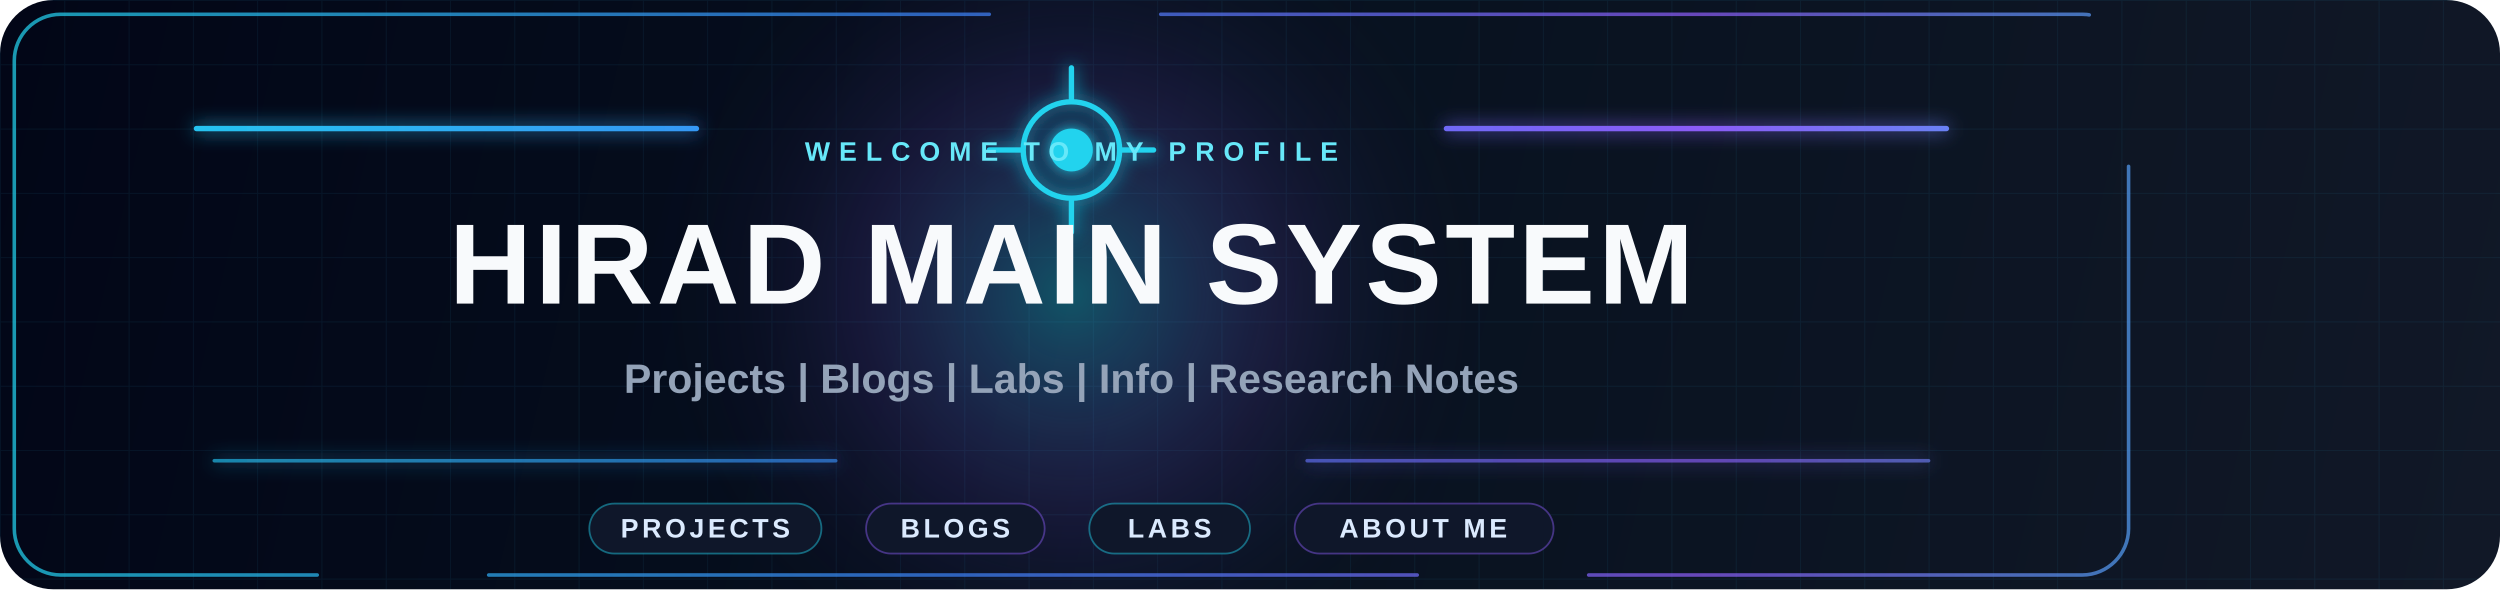
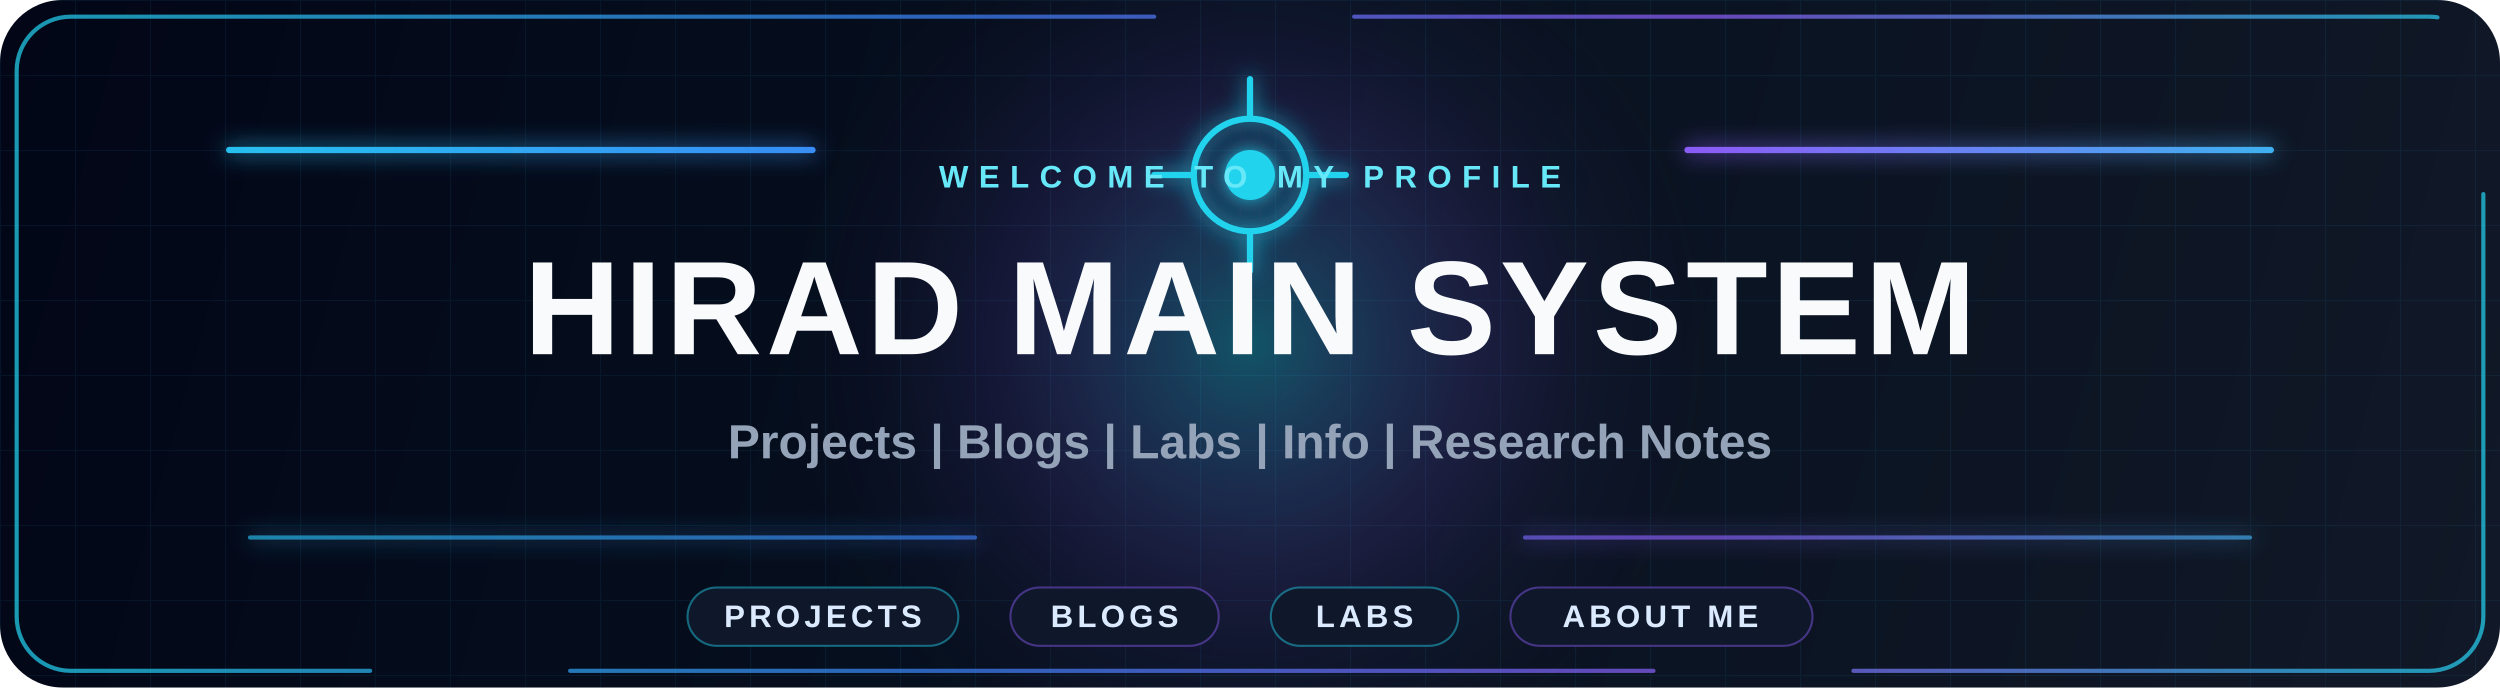
- <svg xmlns="http://www.w3.org/2000/svg" width="1400" height="330" viewBox="0 0 1400 330">
+ <svg xmlns="http://www.w3.org/2000/svg" width="1200" height="330" viewBox="0 0 1200 330">
  <defs>
-     <linearGradient id="bg" x1="0" y1="0" x2="1400" y2="330" gradientUnits="userSpaceOnUse">
+     <linearGradient id="bg" x1="0" y1="0" x2="1200" y2="330" gradientUnits="userSpaceOnUse">
      <stop offset="0%" stop-color="#020617" />
      <stop offset="48%" stop-color="#07111f" />
      <stop offset="100%" stop-color="#111827" />
    </linearGradient>
-     <linearGradient id="flow" x1="0" y1="0" x2="1400" y2="0" gradientUnits="userSpaceOnUse">
+     <linearGradient id="flow" x1="0" y1="0" x2="1200" y2="0" gradientUnits="userSpaceOnUse">
      <stop offset="0%" stop-color="#22d3ee" />
      <stop offset="38%" stop-color="#3b82f6" />
      <stop offset="68%" stop-color="#8b5cf6" />
      <stop offset="100%" stop-color="#22d3ee" />
      <animateTransform attributeName="gradientTransform" type="translate" values="-180 0;180 0;-180 0" dur="6s" repeatCount="indefinite" />
    </linearGradient>
    <radialGradient id="core" cx="50%" cy="50%" r="50%">
      <stop offset="0%" stop-color="#22d3ee" stop-opacity="0.35" />
      <stop offset="50%" stop-color="#8b5cf6" stop-opacity="0.12" />
      <stop offset="100%" stop-color="#020617" stop-opacity="0" />
    </radialGradient>
    <pattern id="grid" width="36" height="36" patternUnits="userSpaceOnUse">
      <path d="M36 0H0V36" fill="none" stroke="#38bdf8" stroke-opacity="0.07">
        <animateTransform attributeName="transform" type="translate" values="0 0;36 36;0 0" dur="22s" repeatCount="indefinite" />
      </path>
    </pattern>
    <filter id="glow" x="-35%" y="-35%" width="170%" height="170%">
      <feGaussianBlur stdDeviation="5" result="blur" />
      <feMerge>
        <feMergeNode in="blur" />
        <feMergeNode in="SourceGraphic" />
      </feMerge>
    </filter>
    <style>
      .kicker { font: 800 15px 'Segoe UI', Arial, sans-serif; letter-spacing: 5px; fill: #67e8f9; }
      .title { font: 900 64px 'Segoe UI', Arial, sans-serif; letter-spacing: 2px; fill: #f8fafc; }
      .desc { font: 600 23px 'Segoe UI', Arial, sans-serif; fill: #94a3b8; }
      .chip { font: 800 15px 'Segoe UI', Arial, sans-serif; letter-spacing: 2px; fill: #dbeafe; }
    </style>
  </defs>
-   <rect width="1400" height="330" rx="30" fill="url(#bg)" />
-   <rect width="1400" height="330" rx="30" fill="url(#grid)" />
+   <rect width="1200" height="330" rx="30" fill="url(#bg)" />
+   <rect width="1200" height="330" rx="30" fill="url(#grid)" />
  <circle cx="600" cy="165" r="240" fill="url(#core)">
    <animate attributeName="r" values="220;260;220" dur="7s" repeatCount="indefinite" />
  </circle>
  <rect x="8" y="8" width="1184" height="314" rx="26" fill="none" stroke="url(#flow)" stroke-width="2" stroke-opacity="0.72" stroke-dasharray="520 96" stroke-linecap="round">
    <animate attributeName="stroke-dashoffset" from="0" to="-616" dur="18s" repeatCount="indefinite" />
  </rect>
  <g filter="url(#glow)">
    <path d="M110 72H390" stroke="url(#flow)" stroke-width="3" stroke-linecap="round" />
    <path d="M810 72H1090" stroke="url(#flow)" stroke-width="3" stroke-linecap="round" />
    <path d="M120 258H468" stroke="url(#flow)" stroke-width="2" stroke-linecap="round" opacity="0.65" />
    <path d="M732 258H1080" stroke="url(#flow)" stroke-width="2" stroke-linecap="round" opacity="0.65" />
  </g>
  <g transform="translate(600 84)" filter="url(#glow)">
    <circle r="27" fill="none" stroke="#22d3ee" stroke-width="3" />
    <circle r="12" fill="#22d3ee" />
    <path d="M-46 0H-28M28 0H46M0 -46V-28M0 28V46" stroke="#22d3ee" stroke-width="3" stroke-linecap="round" />
    <animateTransform attributeName="transform" type="rotate" from="0 600 84" to="360 600 84" dur="18s" repeatCount="indefinite" />
  </g>
  <text x="600" y="90" text-anchor="middle" class="kicker">WELCOME TO MY PROFILE</text>
  <text x="600" y="170" text-anchor="middle" class="title">HIRAD MAIN SYSTEM</text>
  <text x="600" y="220" text-anchor="middle" class="desc">Projects | Blogs | Labs | Info | Research Notes</text>
  <g transform="translate(330 282)">
    <rect width="130" height="28" rx="14" fill="#0f172a" stroke="#22d3ee" stroke-opacity="0.45" />
    <text x="65" y="19" text-anchor="middle" class="chip">PROJECTS</text>
  </g>
  <g transform="translate(485 282)">
    <rect width="100" height="28" rx="14" fill="#0f172a" stroke="#8b5cf6" stroke-opacity="0.45" />
    <text x="50" y="19" text-anchor="middle" class="chip">BLOGS</text>
  </g>
  <g transform="translate(610 282)">
    <rect width="90" height="28" rx="14" fill="#0f172a" stroke="#22d3ee" stroke-opacity="0.45" />
    <text x="45" y="19" text-anchor="middle" class="chip">LABS</text>
  </g>
  <g transform="translate(725 282)">
    <rect width="145" height="28" rx="14" fill="#0f172a" stroke="#8b5cf6" stroke-opacity="0.45" />
    <text x="72" y="19" text-anchor="middle" class="chip">ABOUT ME</text>
  </g>
</svg>
